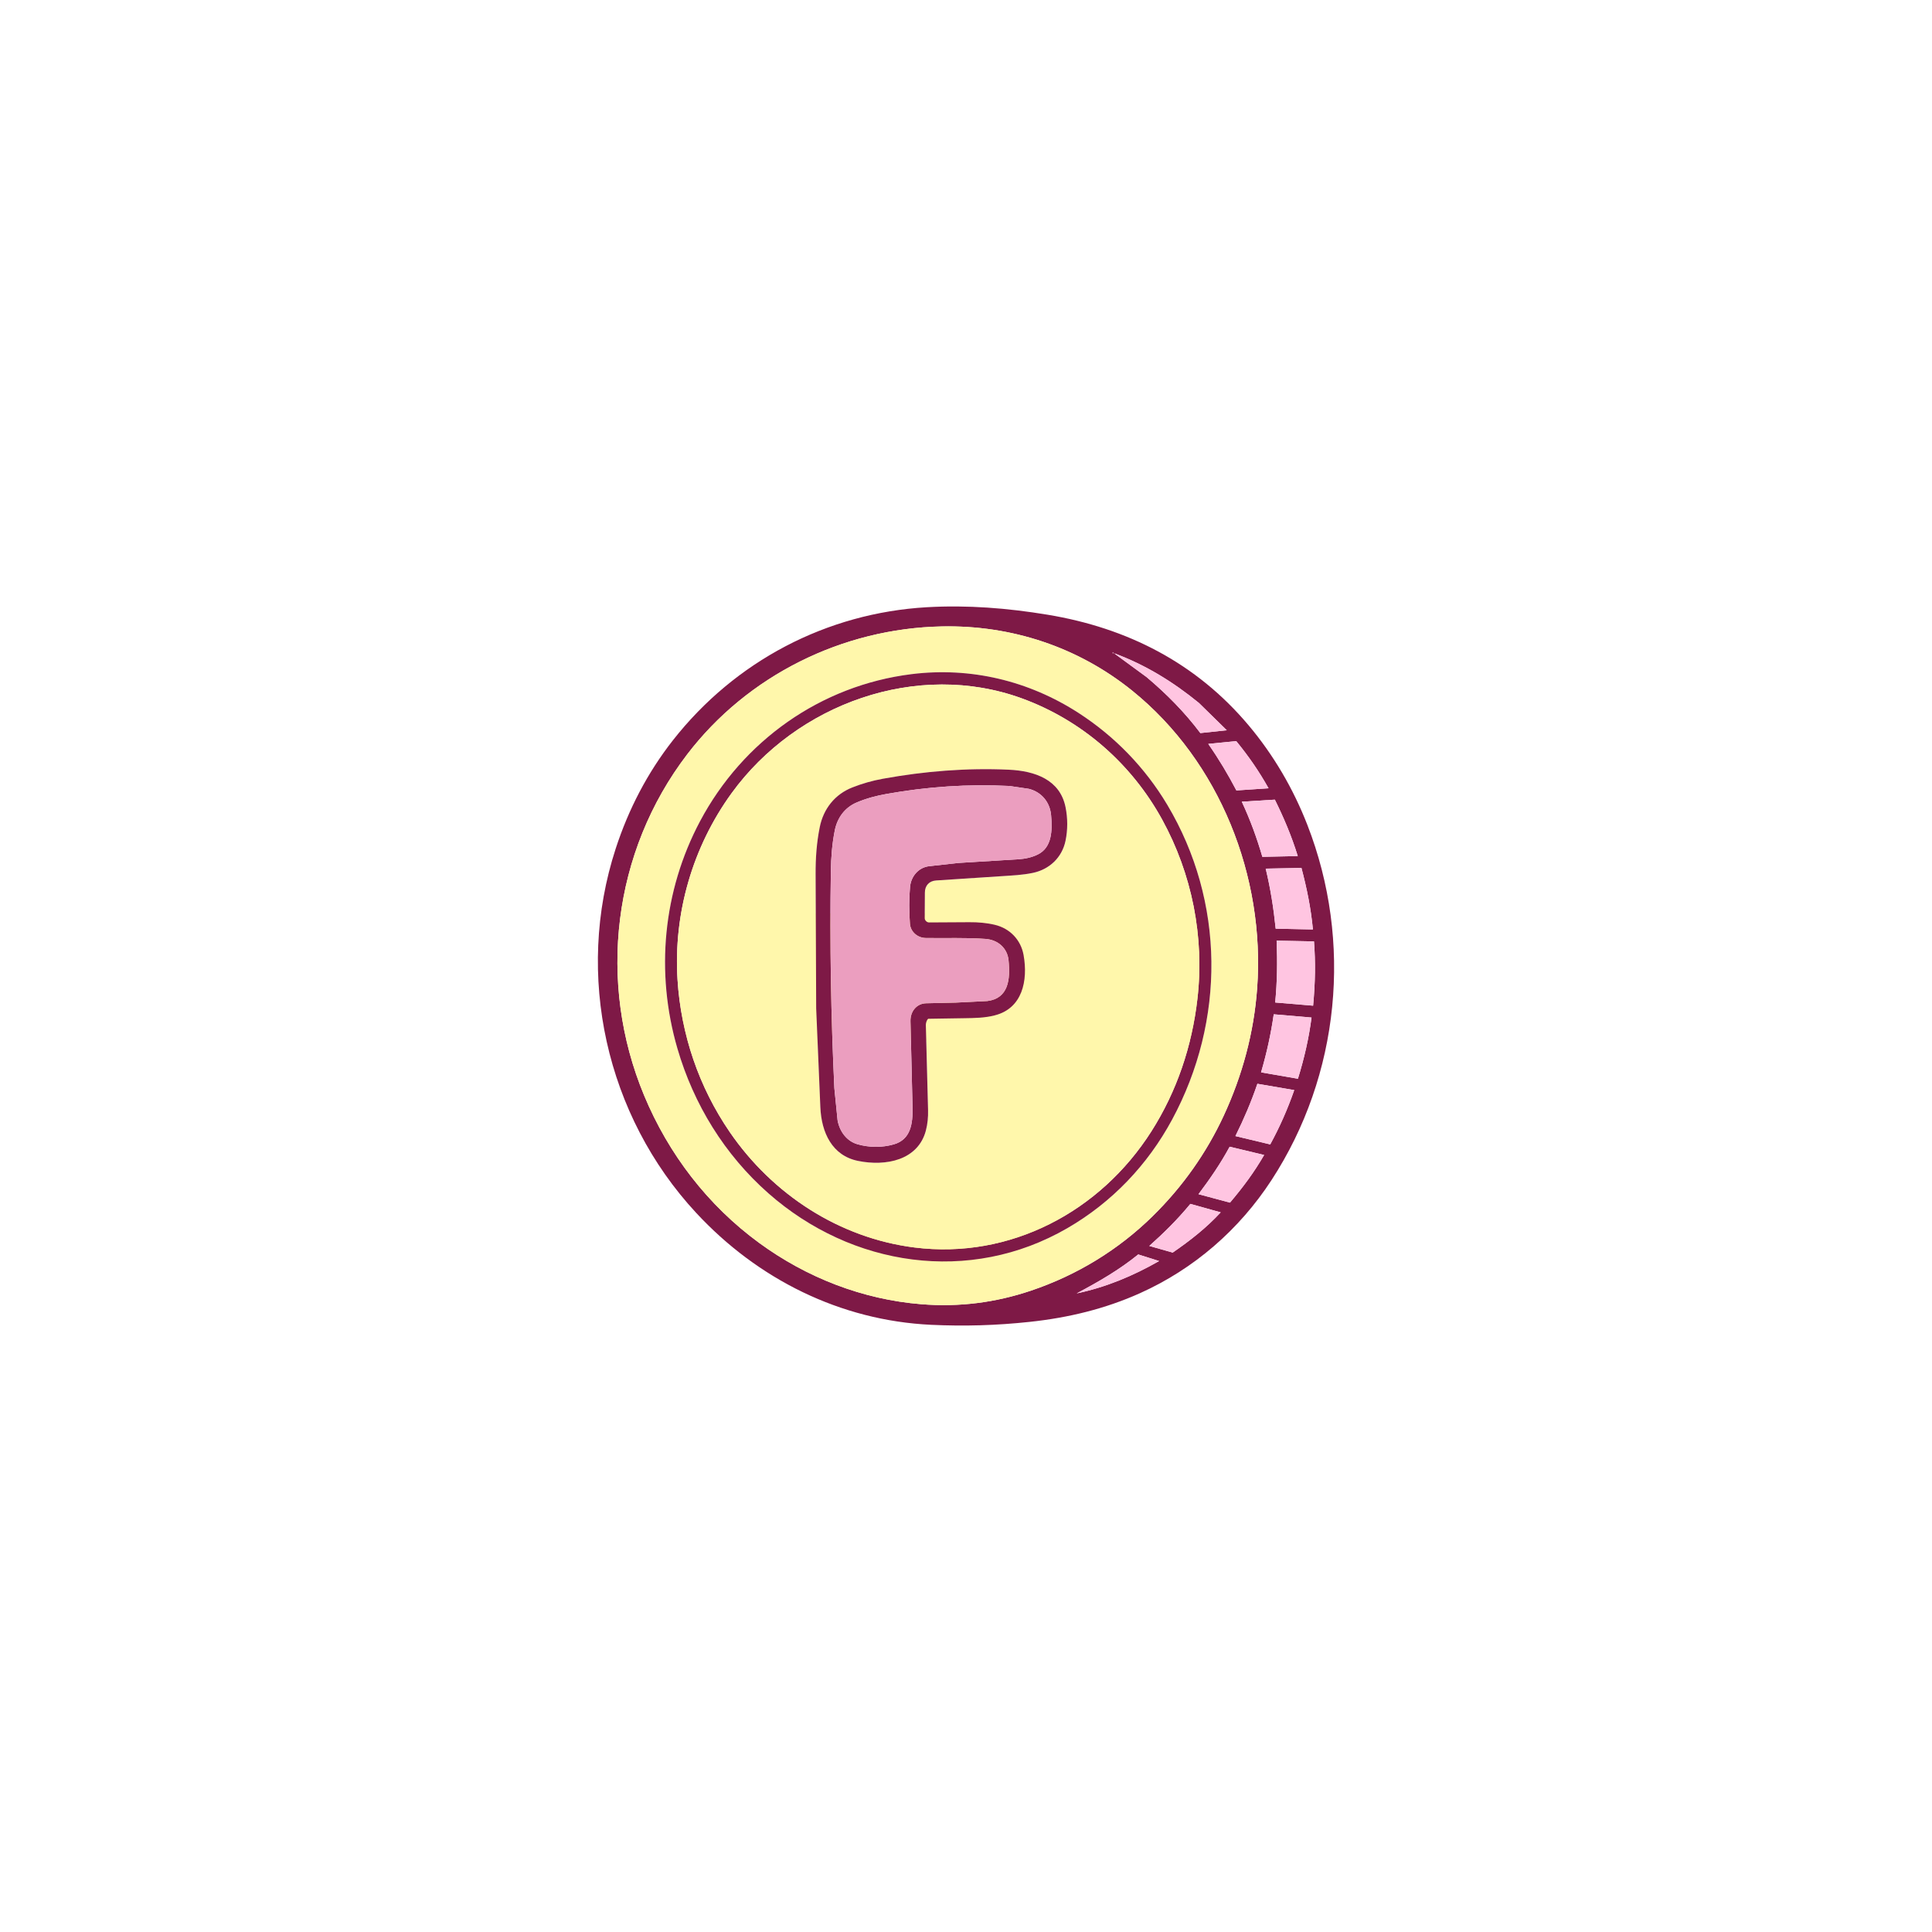
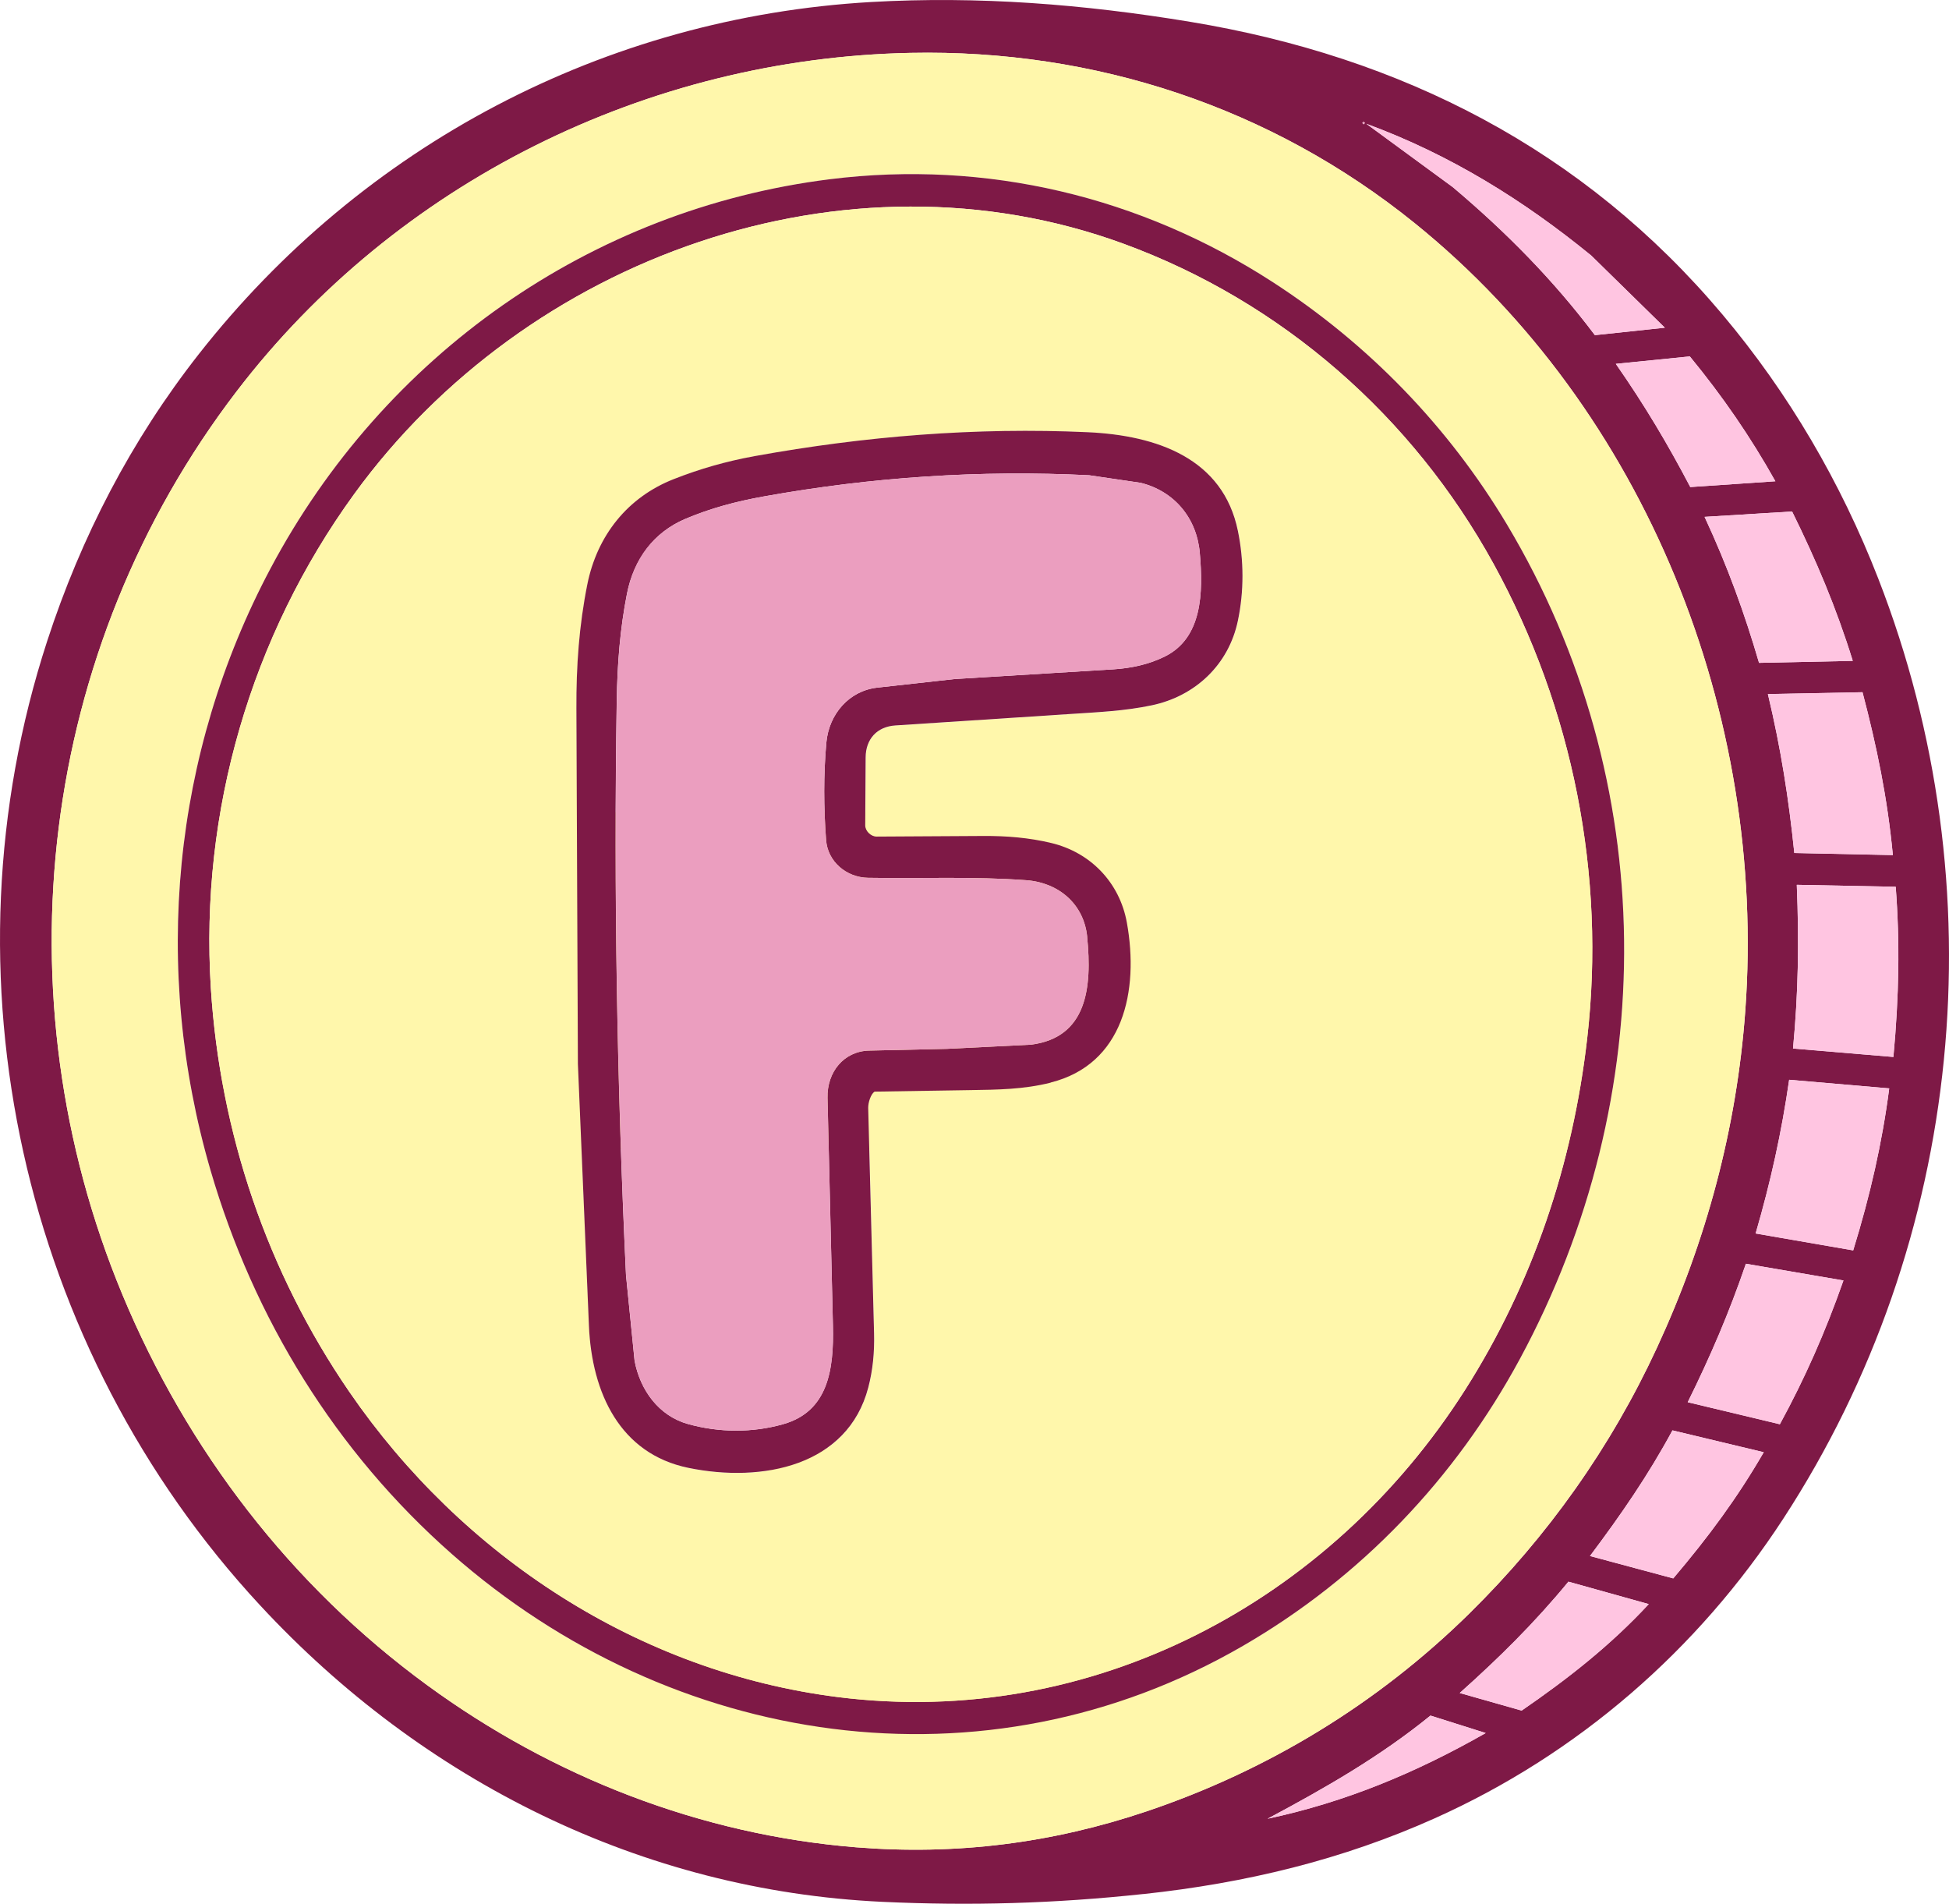
- <svg xmlns="http://www.w3.org/2000/svg" id="Layer_1" data-name="Layer 1" viewBox="0 0 1085.82 1085.82">
+ <svg xmlns="http://www.w3.org/2000/svg" id="Layer_1" data-name="Layer 1" viewBox="0 0 413.78 404.14">
  <defs>
    <style>
      .cls-1 {
        fill: #eb9ebf;
      }

      .cls-2 {
        fill: #ffc5e1;
      }

      .cls-3 {
        fill: #7e1946;
      }

      .cls-4 {
        fill: #fff7ab;
      }
    </style>
  </defs>
-   <path class="cls-4" d="M475.92,706.1s61.85,12.46,70.15,9.23c8.31-3.23,32.77-10.62,40.15-18.92,7.38-8.31,33.69-47.54,33.69-47.54,0,0-43.85-24.92-69.23-14.77-25.38,10.15-75.23,25.38-77.08,32.31s-6.92,4.62-4.15,14.77,6.46,24.92,6.46,24.92Z" />
-   <rect class="cls-4" x="383.14" y="513.26" width="292.86" height="71.57" />
+   <path class="cls-4" d="M139.9,365.26s61.85,12.46,70.15,9.23c8.31-3.23,32.77-10.62,40.15-18.92,7.38-8.31,33.69-47.54,33.69-47.54,0,0-43.85-24.92-69.23-14.77-25.38,10.15-75.23,25.38-77.08,32.31s-6.92,4.62-4.15,14.77,6.46,24.92,6.46,24.92Z" />
+   <rect class="cls-4" x="47.11" y="172.42" width="292.86" height="71.57" />
  <g id="eAmcKV">
    <g>
-       <path class="cls-3" d="M578.77,742.91c-18.93,2.03-36.77,2.53-55.43,1.66-51.08-2.39-97.56-25.69-132.09-62.93-50.67-54.64-68.33-133.74-45.22-204.69,7.21-22.15,17.85-42.65,32.2-60.94,34.81-44.36,86.22-71.49,142.69-74.74,22.84-1.31,45.25.48,67.77,4.2,44.94,7.42,83.57,27.14,113.02,62.14,14.07,16.72,25.13,35.65,33.06,56.02,25.57,65.63,18.3,140.61-20.16,199.61-18.17,27.88-43.59,49.96-73.99,63.59-19.62,8.8-40.13,13.75-61.85,16.08ZM647.99,683.33c16.68-16.41,30.04-35.31,39.77-56.31,10.51-22.69,16.97-46.64,18.79-71.61,4.56-62.7-21.04-127.53-70.22-167.22-30.44-24.57-67.83-36.91-106.99-36.12-55.9,1.13-109.17,27.53-143.09,71.86-41.91,54.79-50.7,128.14-24.23,191.75,13.7,32.93,35.73,61.72,64.69,82.89,26.66,19.49,58.04,31.74,91.04,34.42,21.26,1.72,41.69-.87,61.8-7.66,25.62-8.65,48.94-22.79,68.45-41.99ZM625.52,366.68l-.28.28.28.28.28-.28-.28-.28ZM689.48,410.42l-15.63-15.32c-14.3-11.69-29.93-21.43-47.75-27.98l18.34,13.44c11.25,9.48,21.36,19.71,30.18,31.43l14.86-1.58ZM712.94,443.01c-5.27-9.41-11.19-18.02-18.16-26.5l-15.71,1.58c6.16,8.84,11.02,17.03,15.81,26.15l18.07-1.23ZM729.37,481.13c-3.53-11.37-7.78-21.37-12.88-31.71l-18.58,1.14c4.91,10.55,8.51,20.56,11.56,30.99l19.9-.42ZM737.88,522.36c-1.15-12.09-3.4-22.97-6.44-34.56l-20.09.39c2.75,11.49,4.42,22.16,5.61,33.74l20.92.44ZM738,565.21c1.2-13.01,1.39-24.31.49-36.13l-21-.41c.5,12.21.31,23.05-.8,34.75l21.32,1.79ZM729.46,606.28c3.63-11.76,6.16-22.9,7.65-34.4l-21.24-1.83c-1.61,11.18-3.92,21.63-7.12,32.63l20.72,3.59ZM713.89,643.18c5.31-9.73,9.67-19.6,13.5-30.52l-20.71-3.55c-3.54,10.35-7.47,19.53-12.35,29.39l19.56,4.68ZM691.26,675.9c7.51-8.86,13.56-17.03,19.21-26.78l-19.38-4.64c-5.14,9.5-10.87,17.82-17.51,26.67l17.68,4.75ZM659.07,703.97c10.01-6.88,18.92-13.91,26.98-22.6l-17.05-4.76c-7.3,8.86-14.78,16.22-23.08,23.63l13.14,3.73ZM651.45,708.73l-11.74-3.71c-10.77,8.75-22.33,15.36-34.59,21.9,16.65-3.55,31.59-9.81,46.32-18.2Z" />
-       <path class="cls-4" d="M647.99,683.33c-19.52,19.2-42.83,33.34-68.45,41.99-20.11,6.79-40.54,9.38-61.8,7.66-32.99-2.67-64.38-14.93-91.04-34.42-28.96-21.17-50.99-49.97-64.69-82.89-26.47-63.62-17.68-136.97,24.23-191.75,33.92-44.34,87.19-70.74,143.09-71.86,39.16-.79,76.55,11.56,106.99,36.12,49.18,39.69,74.78,104.52,70.22,167.22-1.82,24.97-8.28,48.93-18.79,71.61-9.73,21-23.1,39.9-39.77,56.31ZM599.9,690.24c25.1-14.54,45.12-35.6,58.81-60.94,30.05-55.64,29.83-122.59-2.74-177.09-12.46-20.85-29.5-38.39-49.79-51.51-27.99-18.1-60.67-25.95-93.93-21.81-50.98,6.35-94.78,37.42-118.81,82.65-20.88,39.29-25.18,85.01-12.73,127.72,9.17,31.48,26.58,59.77,51.23,81.47,46.69,41.11,113.01,51.34,167.96,19.51Z" />
-       <path class="cls-2" d="M738,565.21l-21.32-1.79c1.11-11.71,1.31-22.55.8-34.75l21,.41c.9,11.82.72,23.13-.49,36.13Z" />
-       <path class="cls-2" d="M729.46,606.28l-20.72-3.59c3.2-11.01,5.51-21.45,7.12-32.63l21.24,1.83c-1.49,11.49-4.02,22.64-7.65,34.4Z" />
-       <path class="cls-2" d="M737.88,522.36l-20.92-.44c-1.19-11.57-2.86-22.24-5.61-33.74l20.09-.39c3.05,11.59,5.3,22.47,6.44,34.56Z" />
-       <path class="cls-2" d="M713.89,643.18l-19.56-4.68c4.87-9.86,8.81-19.04,12.35-29.39l20.71,3.55c-3.83,10.92-8.19,20.79-13.5,30.52Z" />
-       <path class="cls-2" d="M729.37,481.13l-19.9.42c-3.04-10.43-6.65-20.45-11.56-30.99l18.58-1.14c5.1,10.35,9.35,20.34,12.88,31.71Z" />
-       <path class="cls-2" d="M691.26,675.9l-17.68-4.75c6.64-8.85,12.37-17.16,17.51-26.67l19.38,4.64c-5.65,9.75-11.7,17.92-19.21,26.78Z" />
-       <path class="cls-2" d="M689.48,410.42l-14.86,1.58c-8.82-11.73-18.94-21.96-30.18-31.43l-18.34-13.44c17.82,6.55,33.45,16.29,47.75,27.98l15.63,15.32Z" />
-       <path class="cls-2" d="M712.94,443.01l-18.07,1.23c-4.78-9.11-9.65-17.31-15.81-26.15l15.71-1.58c6.97,8.47,12.89,17.08,18.16,26.5Z" />
-       <path class="cls-2" d="M659.07,703.97l-13.14-3.73c8.3-7.41,15.78-14.77,23.08-23.63l17.05,4.76c-8.06,8.68-16.97,15.72-26.98,22.6Z" />
-       <path class="cls-2" d="M651.45,708.73c-14.73,8.39-29.67,14.65-46.32,18.2,12.26-6.55,23.82-13.15,34.59-21.9l11.74,3.71Z" />
-       <rect class="cls-1" x="625.33" y="366.76" width=".39" height=".39" transform="translate(-76.26 549.79) rotate(-45)" />
-       <path class="cls-3" d="M599.9,690.24c-54.95,31.84-121.28,21.6-167.96-19.51-24.65-21.7-42.06-49.99-51.23-81.47-12.44-42.71-8.15-88.43,12.73-127.72,24.04-45.22,67.84-76.29,118.81-82.65,33.26-4.14,65.94,3.71,93.93,21.81,20.29,13.12,37.33,30.66,49.79,51.51,32.56,54.5,32.79,121.44,2.74,177.09-13.69,25.34-33.71,46.4-58.81,60.94ZM647.09,635.85c14.31-22.5,22.83-47.87,25.89-74.49,4-34.74-3.04-70.15-19.85-100.78-17.23-31.38-44.99-55.68-78.61-68-58.98-21.6-126.81,2.88-163.32,53.17-21.93,30.21-32.76,67.48-30.42,104.8,1.94,30.8,11.99,60.37,29.38,85.72,23.96,34.92,61.49,59.52,103.79,64.84,53.84,6.77,104.44-20.13,133.14-65.26Z" />
-       <path class="cls-4" d="M647.09,635.85c-28.7,45.13-79.31,72.03-133.14,65.26-42.3-5.32-79.83-29.92-103.79-64.84-17.39-25.35-27.44-54.92-29.38-85.72-2.35-37.32,8.48-74.59,30.42-104.8,36.51-50.28,104.33-74.77,163.32-53.17,33.62,12.31,61.38,36.61,78.61,68,16.81,30.63,23.85,66.04,19.85,100.78-3.06,26.62-11.58,51.98-25.89,74.49ZM559.1,570.66c15.47-3.87,18.81-19.44,16.19-33.94-1.54-8.54-7.73-14.93-16.1-16.92-4.7-1.12-9.46-1.51-14.37-1.48l-22.67.13c-1.18,0-2.41-1.16-2.41-2.38l.09-14.42c.02-3.86,2.37-6.53,6.31-6.79l36.95-2.42c6.01-.39,11.68-.62,17.51-1.86,9.23-1.95,16.31-8.62,18.26-17.96,1.31-6.26,1.29-12.78,0-19.07-3.13-15.3-17.04-20.26-31.87-20.94-23.78-1.09-47.28.83-70.71,5.07-6.09,1.1-11.57,2.68-17.18,4.88-9.8,3.84-16.29,11.97-18.37,22.4-1.73,8.67-2.35,17.21-2.31,26.3l.32,75.45,2.34,55.56c.61,14.38,6.66,27.2,21.08,30.18,15.81,3.27,33.88-.43,38.23-17.05.97-3.7,1.33-7.51,1.23-11.46l-1.25-47.89c-.03-1.12.55-2.93,1.35-3.46l20.34-.32c5.78-.09,11.29-.14,17.07-1.59ZM423.82,553.49c3.23-2.51,4.63-5.66,4.64-9.16s-1.31-6.44-4.16-8.71c-5.34-4.26-13.1-4.29-18.41.02-3.22,2.61-4.71,6.2-4.32,10.27.33,3.45,2.41,6.86,6.01,8.72,5.1,2.63,11.57,2.49,16.24-1.14ZM646.93,553.95c4.23-3.67,4.98-10.02,2.07-14.29-3.01-4.41-7.85-6.38-12.96-6.07-4.41.27-9.14,2.62-11.42,7.01s-1.71,10.23,2.16,13.48c5.73,4.8,14.35,4.9,20.15-.13ZM495.89,689.91c29.14,11.22,61.71,7.47,87.63-9.56,1.69-1.11,1.4-4.09.6-5.24-.98-1.4-3.61-2.35-5.37-1.24-24.4,15.32-53.98,18.38-80.95,8.2-2.49-.94-4.89.77-5.26,2.77-.46,2.51.51,3.98,3.35,5.07Z" />
-       <path class="cls-3" d="M559.1,570.66c-5.77,1.45-11.29,1.5-17.07,1.59l-20.34.32c-.8.53-1.37,2.33-1.35,3.46l1.25,47.89c.1,3.95-.26,7.76-1.23,11.46-4.34,16.62-22.42,20.31-38.23,17.05-14.42-2.98-20.47-15.8-21.08-30.18l-2.34-55.56-.32-75.45c-.04-9.09.58-17.63,2.31-26.3,2.08-10.43,8.57-18.56,18.37-22.4,5.61-2.2,11.09-3.77,17.18-4.88,23.43-4.24,46.94-6.15,70.71-5.07,14.83.68,28.74,5.64,31.87,20.94,1.29,6.29,1.31,12.82,0,19.07-1.95,9.34-9.03,16.01-18.26,17.96-5.83,1.23-11.51,1.46-17.51,1.86l-36.95,2.42c-3.94.26-6.29,2.93-6.31,6.79l-.09,14.42c0,1.22,1.23,2.38,2.41,2.38l22.67-.13c4.91-.03,9.68.36,14.37,1.48,8.37,1.99,14.56,8.38,16.1,16.92,2.61,14.5-.72,30.07-16.19,33.94ZM566.83,539.7c-.69-6.85-5.93-11.49-12.94-12.01-11.2-.83-22.29-.32-33.58-.51-4.64-.08-8.57-3.46-8.91-8.01-.52-6.97-.56-13.76.05-20.67.54-6.04,4.81-11.02,10.81-11.69l16.39-1.82,33.69-2.06c3.86-.24,7.64-1.06,11-2.74,7.87-3.92,8.16-13.39,7.39-22.05-.66-7.32-5.37-13.01-12.52-14.8l-10.94-1.61c-23.21-1.16-46.14.38-69.01,4.48-5.95,1.07-11.37,2.5-16.79,4.8-6.67,2.83-10.94,8.69-12.34,15.84-1.48,7.53-2.05,14.83-2.18,22.8-.64,40.81.05,81.19,1.97,121.9l1.82,18.14c1.18,6.27,5.16,11.73,11.36,13.45,6.61,1.84,13.66,1.87,20.17.03,9.57-2.7,10.8-11.57,10.58-20.9l-1.15-48.36c-.13-5.53,3.5-9.93,8.84-10.05l16.55-.37,17.85-.89c11.81-1.53,12.97-12,11.88-22.9Z" />
-       <path class="cls-1" d="M566.83,539.7c1.09,10.9-.07,21.36-11.88,22.9l-17.85.89-16.55.37c-5.34.12-8.97,4.52-8.84,10.05l1.15,48.36c.22,9.33-1.01,18.2-10.58,20.9-6.5,1.84-13.56,1.8-20.17-.03-6.2-1.72-10.18-7.18-11.36-13.45l-1.82-18.14c-1.92-40.71-2.61-81.09-1.97-121.9.13-7.97.7-15.27,2.18-22.8s5.67-13,12.34-15.84c5.41-2.3,10.84-3.74,16.79-4.8,22.88-4.1,45.8-5.64,69.01-4.48l10.94,1.61c7.15,1.79,11.86,7.48,12.52,14.8.78,8.66.48,18.14-7.39,22.05-3.36,1.67-7.14,2.5-11,2.74l-33.69,2.06-16.39,1.82c-6,.67-10.28,5.65-10.81,11.69-.62,6.92-.57,13.7-.05,20.67.34,4.55,4.27,7.93,8.91,8.01,11.29.19,22.38-.32,33.58.51,7.01.52,12.26,5.16,12.94,12.01Z" />
+       <path class="cls-3" d="M242.75,402.06c-18.93,2.03-36.77,2.53-55.43,1.66-51.08-2.39-97.56-25.69-132.09-62.93C4.56,286.16-13.1,207.05,10.01,136.11c7.21-22.15,17.85-42.65,32.2-60.94C77.02,30.81,128.43,3.68,184.9.43c22.84-1.31,45.25.48,67.77,4.2,44.94,7.42,83.57,27.14,113.02,62.14,14.07,16.72,25.13,35.65,33.06,56.02,25.57,65.63,18.3,140.61-20.16,199.61-18.17,27.88-43.59,49.96-73.99,63.59-19.62,8.8-40.13,13.75-61.85,16.08ZM311.97,342.49c16.68-16.41,30.04-35.31,39.77-56.31,10.51-22.69,16.97-46.64,18.79-71.61,4.56-62.7-21.04-127.53-70.22-167.22-30.44-24.57-67.83-36.91-106.99-36.12-55.9,1.13-109.17,27.53-143.09,71.86C8.31,137.87-.47,211.22,25.99,274.83c13.7,32.93,35.73,61.72,64.69,82.89,26.66,19.49,58.04,31.74,91.04,34.42,21.26,1.72,41.69-.87,61.8-7.66,25.62-8.65,48.94-22.79,68.45-41.99ZM289.5,25.83l-.28.28.28.28.28-.28-.28-.28ZM353.46,69.57l-15.63-15.32c-14.3-11.69-29.93-21.43-47.75-27.98l18.34,13.44c11.25,9.48,21.36,19.71,30.18,31.43l14.86-1.58ZM376.92,102.16c-5.27-9.41-11.19-18.02-18.16-26.5l-15.71,1.58c6.16,8.84,11.02,17.03,15.81,26.15l18.07-1.23ZM393.35,140.29c-3.53-11.37-7.78-21.37-12.88-31.71l-18.58,1.14c4.91,10.55,8.51,20.56,11.56,30.99l19.9-.42ZM401.86,181.51c-1.15-12.09-3.4-22.97-6.44-34.56l-20.09.39c2.75,11.49,4.42,22.16,5.61,33.74l20.92.44ZM401.98,224.37c1.2-13.01,1.39-24.31.49-36.13l-21-.41c.5,12.21.31,23.05-.8,34.75l21.32,1.79ZM393.44,265.44c3.63-11.76,6.16-22.9,7.65-34.4l-21.24-1.83c-1.61,11.18-3.92,21.63-7.12,32.63l20.72,3.59ZM377.87,302.34c5.31-9.73,9.67-19.6,13.5-30.52l-20.71-3.55c-3.54,10.35-7.47,19.53-12.35,29.39l19.56,4.68ZM355.24,335.06c7.51-8.86,13.56-17.03,19.21-26.78l-19.38-4.64c-5.14,9.5-10.87,17.82-17.51,26.67l17.68,4.75ZM323.05,363.12c10.01-6.88,18.92-13.91,26.98-22.6l-17.05-4.76c-7.3,8.86-14.78,16.22-23.08,23.63l13.14,3.73ZM315.43,367.89l-11.74-3.71c-10.77,8.75-22.33,15.36-34.59,21.9,16.65-3.55,31.59-9.81,46.32-18.2Z" />
+       <path class="cls-4" d="M311.97,342.49c-19.52,19.2-42.83,33.34-68.45,41.99-20.11,6.79-40.54,9.38-61.8,7.66-32.99-2.67-64.38-14.93-91.04-34.42-28.96-21.17-50.99-49.97-64.69-82.89C-.47,211.22,8.31,137.87,50.23,83.08,84.14,38.74,137.41,12.34,193.32,11.22c39.16-.79,76.55,11.56,106.99,36.12,49.18,39.69,74.78,104.52,70.22,167.22-1.82,24.97-8.28,48.93-18.79,71.61-9.73,21-23.1,39.9-39.77,56.31ZM263.88,349.39c25.1-14.54,45.12-35.6,58.81-60.94,30.05-55.64,29.83-122.59-2.74-177.09-12.46-20.85-29.5-38.39-49.79-51.51-27.99-18.1-60.67-25.95-93.93-21.81-50.98,6.35-94.78,37.42-118.81,82.65-20.88,39.29-25.18,85.01-12.73,127.72,9.17,31.48,26.58,59.77,51.23,81.47,46.69,41.11,113.01,51.34,167.96,19.51Z" />
+       <path class="cls-2" d="M401.98,224.37l-21.32-1.79c1.11-11.71,1.31-22.55.8-34.75l21,.41c.9,11.82.72,23.13-.49,36.13Z" />
+       <path class="cls-2" d="M393.44,265.44l-20.72-3.59c3.2-11.01,5.51-21.45,7.12-32.63l21.24,1.83c-1.49,11.49-4.02,22.64-7.65,34.4Z" />
+       <path class="cls-2" d="M401.86,181.51l-20.92-.44c-1.19-11.57-2.86-22.24-5.61-33.74l20.09-.39c3.05,11.59,5.3,22.47,6.44,34.56Z" />
+       <path class="cls-2" d="M377.87,302.34l-19.56-4.68c4.87-9.86,8.81-19.04,12.35-29.39l20.71,3.55c-3.83,10.92-8.19,20.79-13.5,30.52Z" />
+       <path class="cls-2" d="M393.35,140.29l-19.9.42c-3.04-10.43-6.65-20.45-11.56-30.99l18.58-1.14c5.1,10.35,9.35,20.34,12.88,31.71Z" />
+       <path class="cls-2" d="M355.24,335.06l-17.68-4.75c6.64-8.85,12.37-17.16,17.51-26.67l19.38,4.64c-5.65,9.75-11.7,17.92-19.21,26.78Z" />
+       <path class="cls-2" d="M353.46,69.57l-14.86,1.58c-8.82-11.73-18.94-21.96-30.18-31.43l-18.34-13.44c17.82,6.55,33.45,16.29,47.75,27.98l15.63,15.32Z" />
+       <path class="cls-2" d="M376.92,102.16l-18.07,1.23c-4.78-9.11-9.65-17.31-15.81-26.15l15.71-1.58c6.97,8.47,12.89,17.08,18.16,26.5Z" />
+       <path class="cls-2" d="M323.05,363.12l-13.14-3.73c8.3-7.41,15.78-14.77,23.08-23.63l17.05,4.76c-8.06,8.68-16.97,15.72-26.98,22.6Z" />
+       <path class="cls-2" d="M315.43,367.89c-14.73,8.39-29.67,14.65-46.32,18.2,12.26-6.55,23.82-13.15,34.59-21.9l11.74,3.71Z" />
+       <rect class="cls-1" x="289.31" y="25.92" width=".39" height=".39" transform="translate(66.33 212.36) rotate(-45)" />
+       <path class="cls-3" d="M263.88,349.39c-54.95,31.84-121.28,21.6-167.96-19.51-24.65-21.7-42.06-49.99-51.23-81.47-12.44-42.71-8.15-88.43,12.73-127.72,24.04-45.22,67.84-76.29,118.81-82.65,33.26-4.14,65.94,3.71,93.93,21.81,20.29,13.12,37.33,30.66,49.79,51.51,32.56,54.5,32.79,121.44,2.74,177.09-13.69,25.34-33.71,46.4-58.81,60.94ZM311.07,295c14.31-22.5,22.83-47.87,25.89-74.49,4-34.74-3.04-70.15-19.85-100.78-17.23-31.38-44.99-55.68-78.61-68-58.98-21.6-126.81,2.88-163.32,53.17-21.93,30.21-32.76,67.48-30.42,104.8,1.94,30.8,11.99,60.37,29.38,85.72,23.96,34.92,61.49,59.52,103.79,64.84,53.84,6.77,104.44-20.13,133.14-65.26Z" />
+       <path class="cls-4" d="M311.07,295c-28.7,45.13-79.31,72.03-133.14,65.26-42.3-5.32-79.83-29.92-103.79-64.84-17.39-25.35-27.44-54.92-29.38-85.72-2.35-37.32,8.48-74.59,30.42-104.8,36.51-50.28,104.33-74.77,163.32-53.17,33.62,12.31,61.38,36.61,78.61,68,16.81,30.63,23.85,66.04,19.85,100.78-3.06,26.62-11.58,51.98-25.89,74.49ZM223.08,229.82c15.47-3.87,18.81-19.44,16.19-33.94-1.54-8.54-7.73-14.93-16.1-16.92-4.7-1.12-9.46-1.51-14.37-1.48l-22.67.13c-1.18,0-2.41-1.16-2.41-2.38l.09-14.42c.02-3.86,2.37-6.53,6.31-6.79l36.95-2.42c6.01-.39,11.68-.62,17.51-1.86,9.23-1.95,16.31-8.62,18.26-17.96,1.31-6.26,1.29-12.78,0-19.07-3.13-15.3-17.04-20.26-31.87-20.94-23.78-1.09-47.28.83-70.71,5.07-6.09,1.1-11.57,2.68-17.18,4.88-9.8,3.84-16.29,11.97-18.37,22.4-1.73,8.67-2.35,17.21-2.31,26.3l.32,75.45,2.34,55.56c.61,14.38,6.66,27.2,21.08,30.18,15.81,3.27,33.88-.43,38.23-17.05.97-3.7,1.33-7.51,1.23-11.46l-1.25-47.89c-.03-1.12.55-2.93,1.35-3.46l20.34-.32c5.78-.09,11.29-.14,17.07-1.59ZM87.79,212.65c3.23-2.51,4.63-5.66,4.64-9.16s-1.31-6.44-4.16-8.71c-5.34-4.26-13.1-4.29-18.41.02-3.22,2.61-4.71,6.2-4.32,10.27.33,3.45,2.41,6.86,6.01,8.72,5.1,2.63,11.57,2.49,16.24-1.14ZM310.91,213.11c4.23-3.67,4.98-10.02,2.07-14.29-3.01-4.41-7.85-6.38-12.96-6.07-4.41.27-9.14,2.62-11.42,7.01s-1.71,10.23,2.16,13.48c5.73,4.8,14.35,4.9,20.15-.13ZM159.87,349.07c29.14,11.22,61.71,7.47,87.63-9.56,1.69-1.11,1.4-4.09.6-5.24-.98-1.4-3.61-2.35-5.37-1.24-24.4,15.32-53.98,18.38-80.95,8.2-2.49-.94-4.89.77-5.26,2.77-.46,2.51.51,3.98,3.35,5.07Z" />
+       <path class="cls-3" d="M223.08,229.82c-5.77,1.45-11.29,1.5-17.07,1.59l-20.34.32c-.8.53-1.37,2.33-1.35,3.46l1.25,47.89c.1,3.95-.26,7.76-1.23,11.46-4.34,16.62-22.42,20.31-38.23,17.05-14.42-2.98-20.47-15.8-21.08-30.18l-2.34-55.56-.32-75.45c-.04-9.09.58-17.63,2.31-26.3,2.08-10.43,8.57-18.56,18.37-22.4,5.61-2.2,11.09-3.77,17.18-4.88,23.43-4.24,46.94-6.15,70.71-5.07,14.83.68,28.74,5.64,31.87,20.94,1.29,6.29,1.31,12.82,0,19.07-1.95,9.34-9.03,16.01-18.26,17.96-5.83,1.23-11.51,1.46-17.51,1.86l-36.95,2.42c-3.94.26-6.29,2.93-6.31,6.79l-.09,14.42c0,1.22,1.23,2.38,2.41,2.38l22.67-.13c4.91-.03,9.68.36,14.37,1.48,8.37,1.99,14.56,8.38,16.1,16.92,2.61,14.5-.72,30.07-16.19,33.94ZM230.81,198.86c-.69-6.85-5.93-11.49-12.94-12.01-11.2-.83-22.29-.32-33.58-.51-4.64-.08-8.57-3.46-8.91-8.01-.52-6.97-.56-13.76.05-20.67.54-6.04,4.81-11.02,10.81-11.69l16.39-1.82,33.69-2.06c3.86-.24,7.64-1.06,11-2.74,7.87-3.92,8.16-13.39,7.39-22.05-.66-7.32-5.37-13.01-12.52-14.8l-10.94-1.61c-23.21-1.16-46.14.38-69.01,4.48-5.95,1.07-11.37,2.5-16.79,4.8-6.67,2.83-10.94,8.69-12.34,15.84-1.48,7.53-2.05,14.83-2.18,22.8-.64,40.81.05,81.19,1.97,121.9l1.82,18.14c1.18,6.27,5.16,11.73,11.36,13.45,6.61,1.84,13.66,1.87,20.17.03,9.57-2.7,10.8-11.57,10.58-20.9l-1.15-48.36c-.13-5.53,3.5-9.93,8.84-10.05l16.55-.37,17.85-.89c11.81-1.53,12.97-12,11.88-22.9Z" />
+       <path class="cls-1" d="M230.81,198.86c1.09,10.9-.07,21.36-11.88,22.9l-17.85.89-16.55.37c-5.34.12-8.97,4.52-8.84,10.05l1.15,48.36c.22,9.33-1.01,18.2-10.58,20.9-6.5,1.84-13.56,1.8-20.17-.03-6.2-1.72-10.18-7.18-11.36-13.45l-1.82-18.14c-1.92-40.71-2.61-81.09-1.97-121.9.13-7.97.7-15.27,2.18-22.8s5.67-13,12.34-15.84c5.41-2.3,10.84-3.74,16.79-4.8,22.88-4.1,45.8-5.64,69.01-4.48l10.94,1.61c7.15,1.79,11.86,7.48,12.52,14.8.78,8.66.48,18.14-7.39,22.05-3.36,1.67-7.14,2.5-11,2.74l-33.69,2.06-16.39,1.82c-6,.67-10.28,5.65-10.81,11.69-.62,6.92-.57,13.7-.05,20.67.34,4.55,4.27,7.93,8.91,8.01,11.29.19,22.38-.32,33.58.51,7.01.52,12.26,5.16,12.94,12.01Z" />
    </g>
  </g>
</svg>
